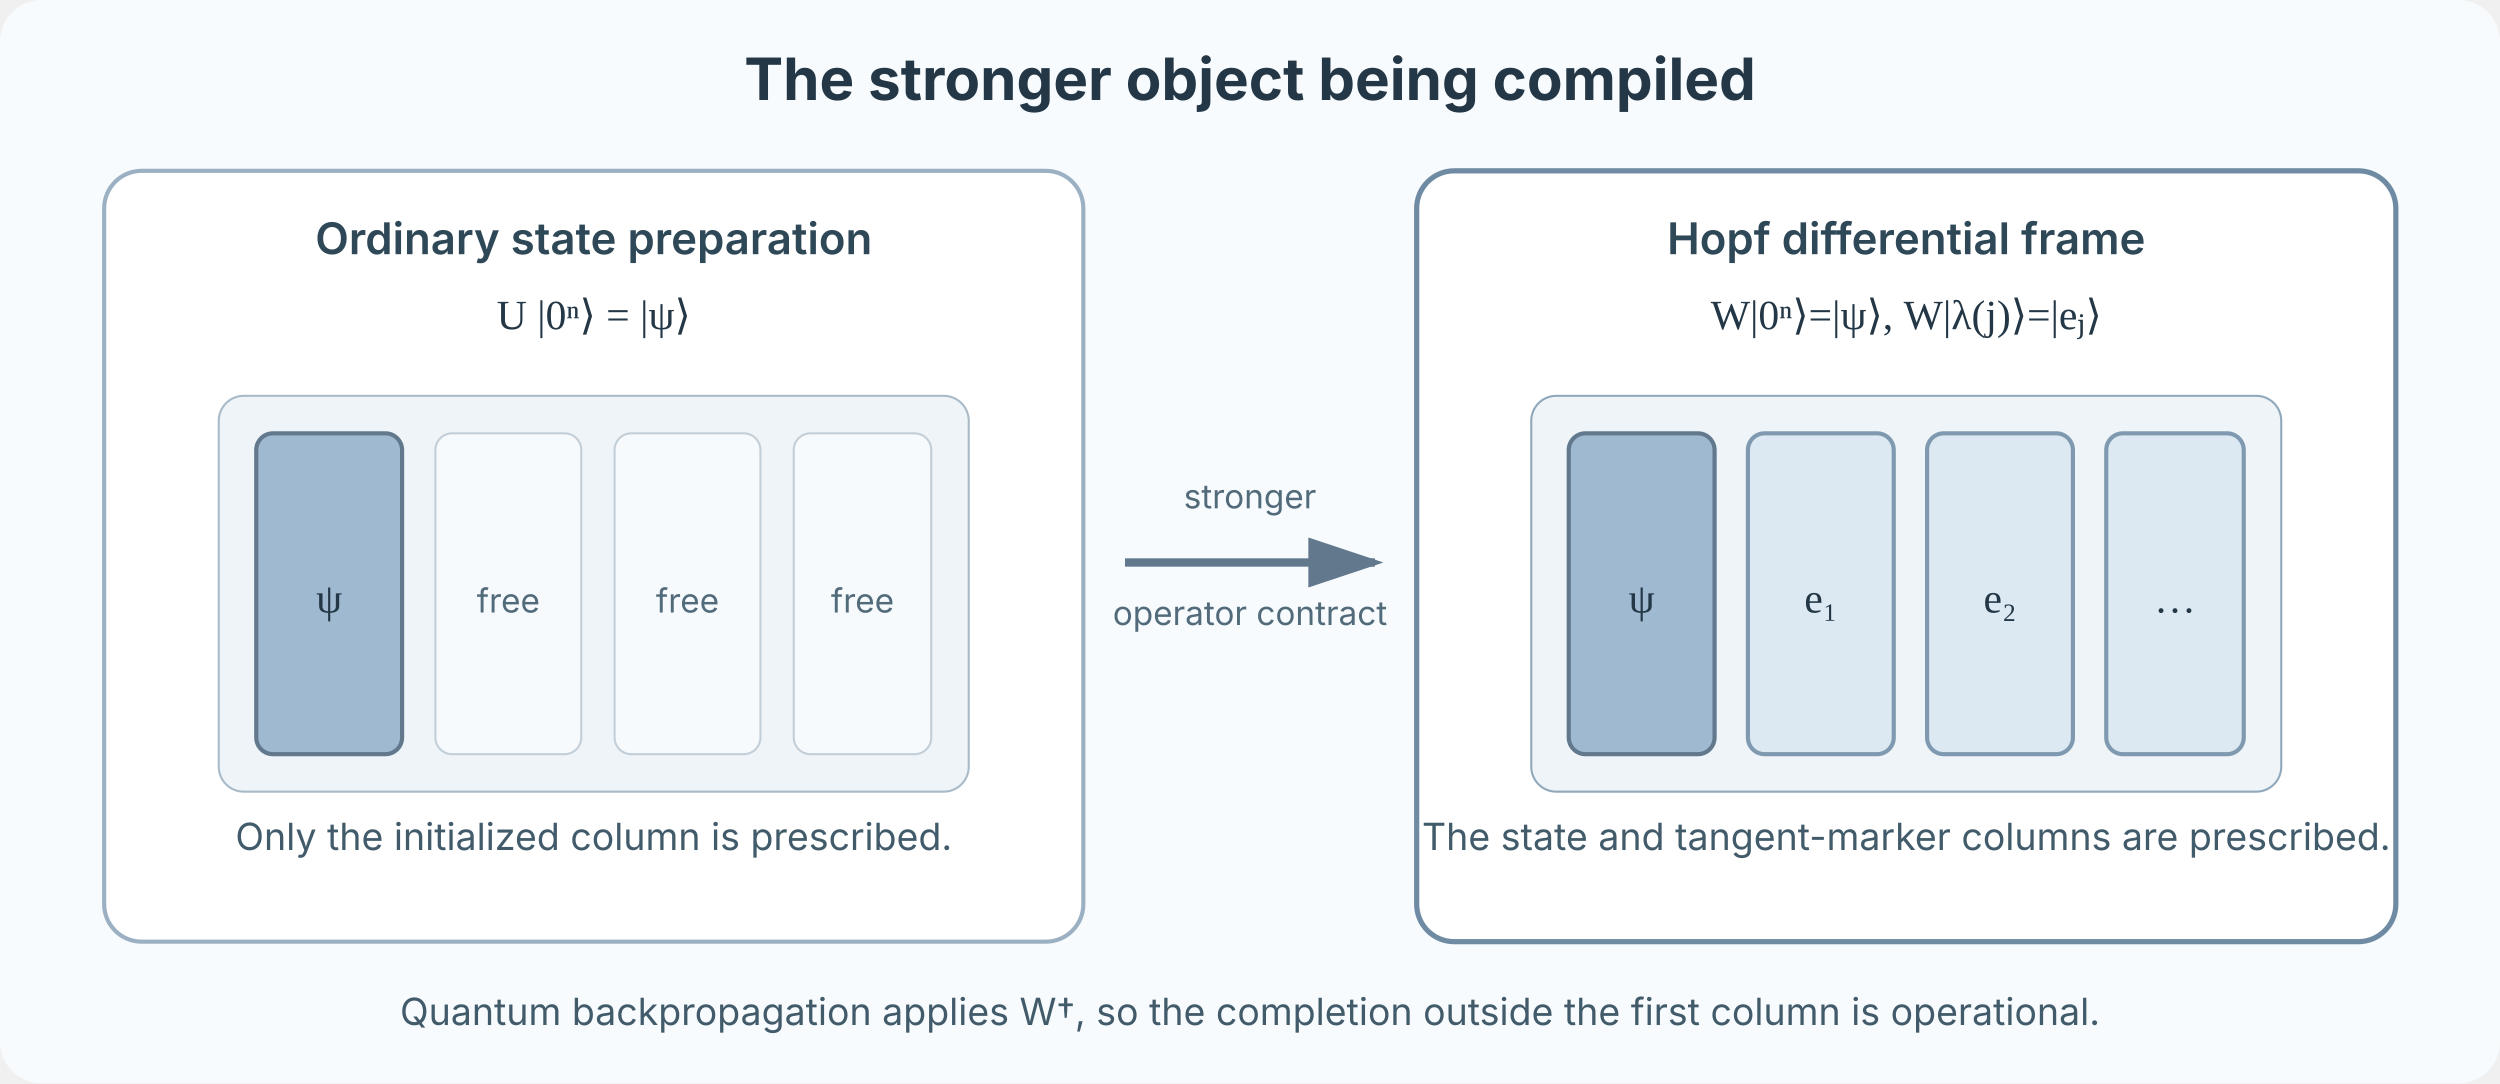
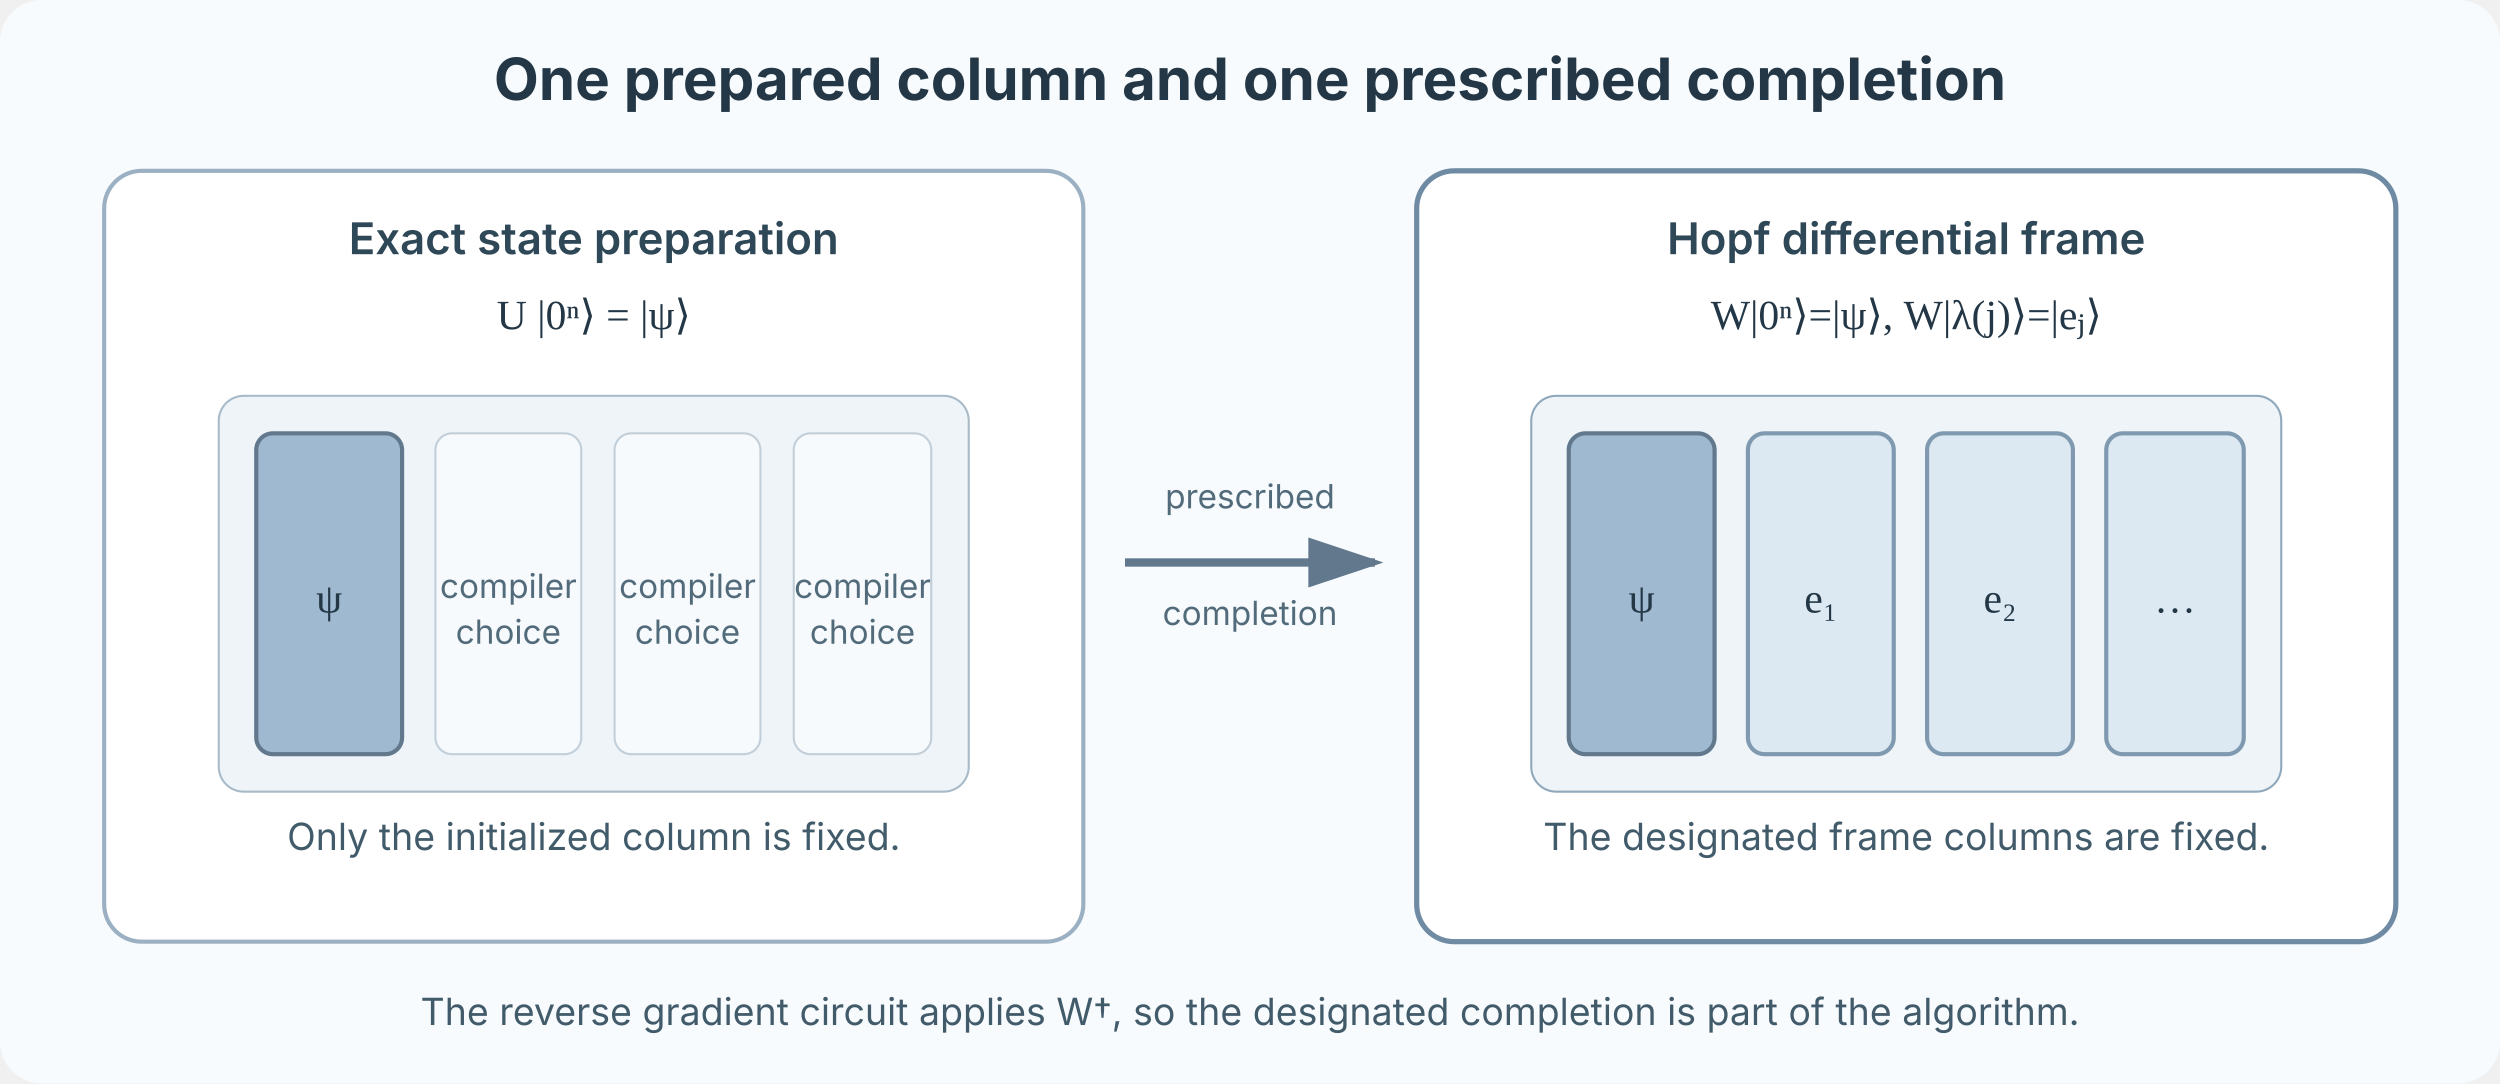
<svg xmlns="http://www.w3.org/2000/svg" width="1200" height="520" viewBox="0 0 1200 520" role="img" aria-labelledby="title desc">
  <defs>
    <marker id="arrow" markerWidth="10" markerHeight="10" refX="8" refY="3" orient="auto" markerUnits="strokeWidth">
      <path d="M0,0 L0,6 L9,3 z" fill="#61788d" />
    </marker>
    <style>
      .title{font:700 28px system-ui,-apple-system,BlinkMacSystemFont,"Segoe UI",sans-serif;fill:#243746}
      .label{font:600 21px system-ui,-apple-system,BlinkMacSystemFont,"Segoe UI",sans-serif;fill:#2f4858}
      .body{font:18px system-ui,-apple-system,BlinkMacSystemFont,"Segoe UI",sans-serif;fill:#425b6b}
      .small{font:16px system-ui,-apple-system,BlinkMacSystemFont,"Segoe UI",sans-serif;fill:#526b7b}
      .math{font:20px Georgia,"Times New Roman",serif;fill:#233746}
    </style>
  </defs>
  <rect width="1200" height="520" rx="20" fill="#f8fbfd" />
-   <text x="600" y="48" text-anchor="middle" class="title">The stronger object being compiled</text>
+   <text x="600" y="48" text-anchor="middle" class="title">One prepared column and one prescribed completion</text>
  <rect x="50" y="82" width="470" height="370" rx="18" fill="#ffffff" stroke="#9bb0c2" stroke-width="2" />
-   <text x="285" y="122" text-anchor="middle" class="label">Ordinary state preparation</text>
+   <text x="285" y="122" text-anchor="middle" class="label">Exact state preparation</text>
  <text x="285" y="158" text-anchor="middle" class="math">U |0ⁿ⟩ = |ψ⟩</text>
  <g transform="translate(105,190)">
    <rect x="0" y="0" width="360" height="190" rx="12" fill="#eef4f8" stroke="#a8bac8" />
    <rect x="18" y="18" width="70" height="154" rx="8" fill="#9fb9d1" stroke="#61788d" stroke-width="2" />
    <rect x="104" y="18" width="70" height="154" rx="8" fill="#f7fafc" stroke="#c2ced8" />
    <rect x="190" y="18" width="70" height="154" rx="8" fill="#f7fafc" stroke="#c2ced8" />
    <rect x="276" y="18" width="66" height="154" rx="8" fill="#f7fafc" stroke="#c2ced8" />
    <text x="53" y="104" text-anchor="middle" class="math">ψ</text>
-     <text x="139" y="104" text-anchor="middle" class="small">free</text>
-     <text x="225" y="104" text-anchor="middle" class="small">free</text>
-     <text x="309" y="104" text-anchor="middle" class="small">free</text>
-     <text x="180" y="218" text-anchor="middle" class="body">Only the initialized column is prescribed.</text>
+     <text x="139" y="97" text-anchor="middle" class="small">compiler</text>
+     <text x="139" y="119" text-anchor="middle" class="small">choice</text>
+     <text x="225" y="97" text-anchor="middle" class="small">compiler</text>
+     <text x="225" y="119" text-anchor="middle" class="small">choice</text>
+     <text x="309" y="97" text-anchor="middle" class="small">compiler</text>
+     <text x="309" y="119" text-anchor="middle" class="small">choice</text>
+     <text x="180" y="218" text-anchor="middle" class="body">Only the initialized column is fixed.</text>
  </g>
  <rect x="680" y="82" width="470" height="370" rx="18" fill="#ffffff" stroke="#6e8ba3" stroke-width="2.5" />
  <text x="915" y="122" text-anchor="middle" class="label">Hopf differential frame</text>
  <text x="915" y="158" text-anchor="middle" class="math">W|0ⁿ⟩=|ψ⟩,  W|λ(j)⟩=|eⱼ⟩</text>
  <g transform="translate(735,190)">
    <rect x="0" y="0" width="360" height="190" rx="12" fill="#eef4f8" stroke="#8fa8bb" />
    <rect x="18" y="18" width="70" height="154" rx="8" fill="#9fb9d1" stroke="#61788d" stroke-width="2" />
    <rect x="104" y="18" width="70" height="154" rx="8" fill="#dce9f2" stroke="#7f9ab0" stroke-width="2" />
    <rect x="190" y="18" width="70" height="154" rx="8" fill="#dce9f2" stroke="#7f9ab0" stroke-width="2" />
    <rect x="276" y="18" width="66" height="154" rx="8" fill="#dce9f2" stroke="#7f9ab0" stroke-width="2" />
    <text x="53" y="104" text-anchor="middle" class="math">ψ</text>
    <text x="139" y="104" text-anchor="middle" class="math">e₁</text>
    <text x="225" y="104" text-anchor="middle" class="math">e₂</text>
    <text x="309" y="104" text-anchor="middle" class="math">…</text>
-     <text x="180" y="218" text-anchor="middle" class="body">The state and tangent-marker columns are prescribed.</text>
+     <text x="180" y="218" text-anchor="middle" class="body">The designated frame columns are fixed.</text>
  </g>
  <line x1="540" y1="270" x2="660" y2="270" stroke="#61788d" stroke-width="4" marker-end="url(#arrow)" />
-   <text x="600" y="244" text-anchor="middle" class="small">stronger</text>
-   <text x="600" y="300" text-anchor="middle" class="small">operator contract</text>
-   <text x="600" y="492" text-anchor="middle" class="body">Quantum backpropagation applies W†, so the completion outside the first column is operational.</text>
+   <text x="600" y="244" text-anchor="middle" class="small">prescribed</text>
+   <text x="600" y="300" text-anchor="middle" class="small">completion</text>
+   <text x="600" y="492" text-anchor="middle" class="body">The reverse gradient circuit applies W†, so the designated completion is part of the algorithm.</text>
</svg>
